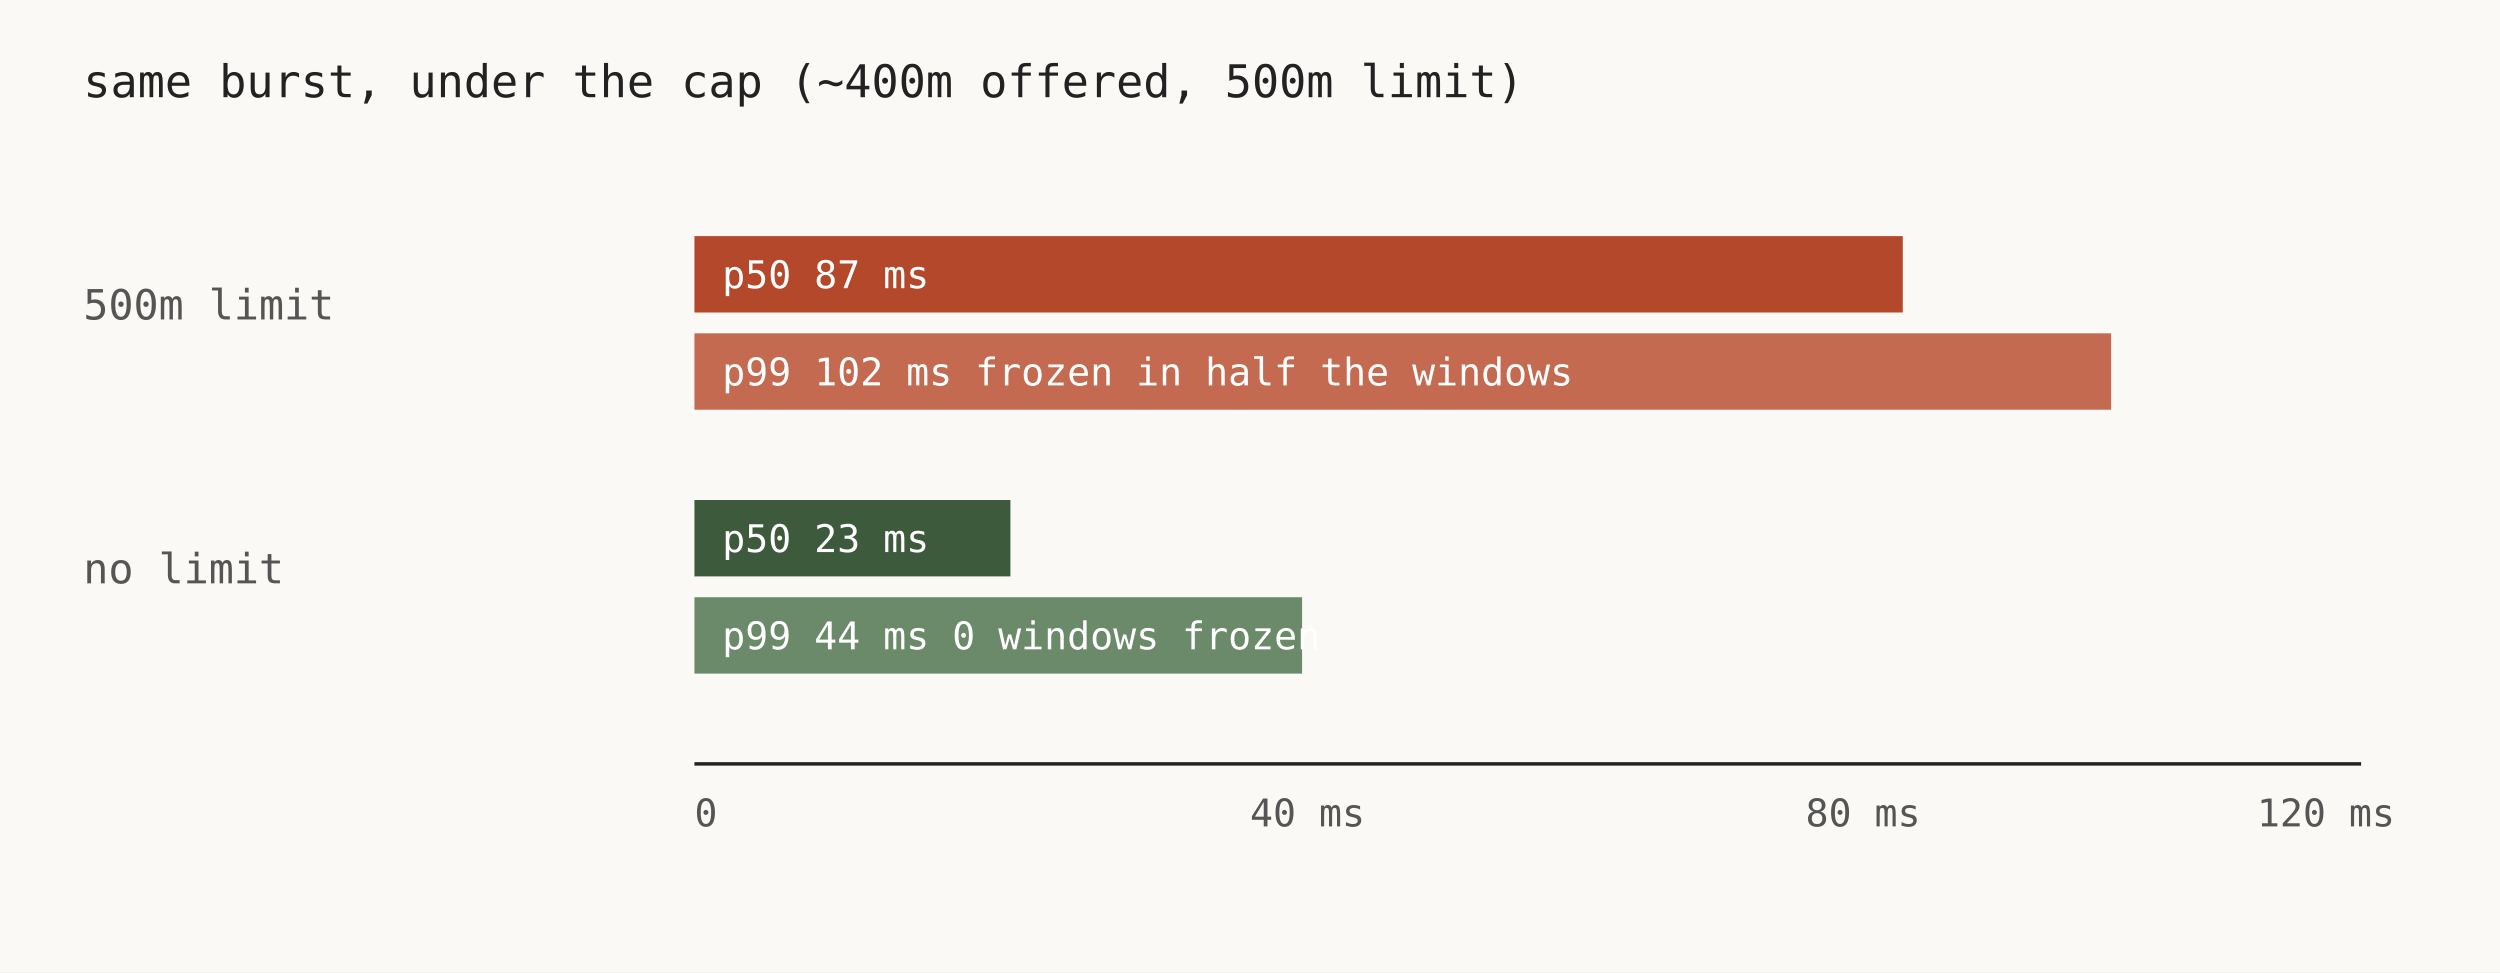
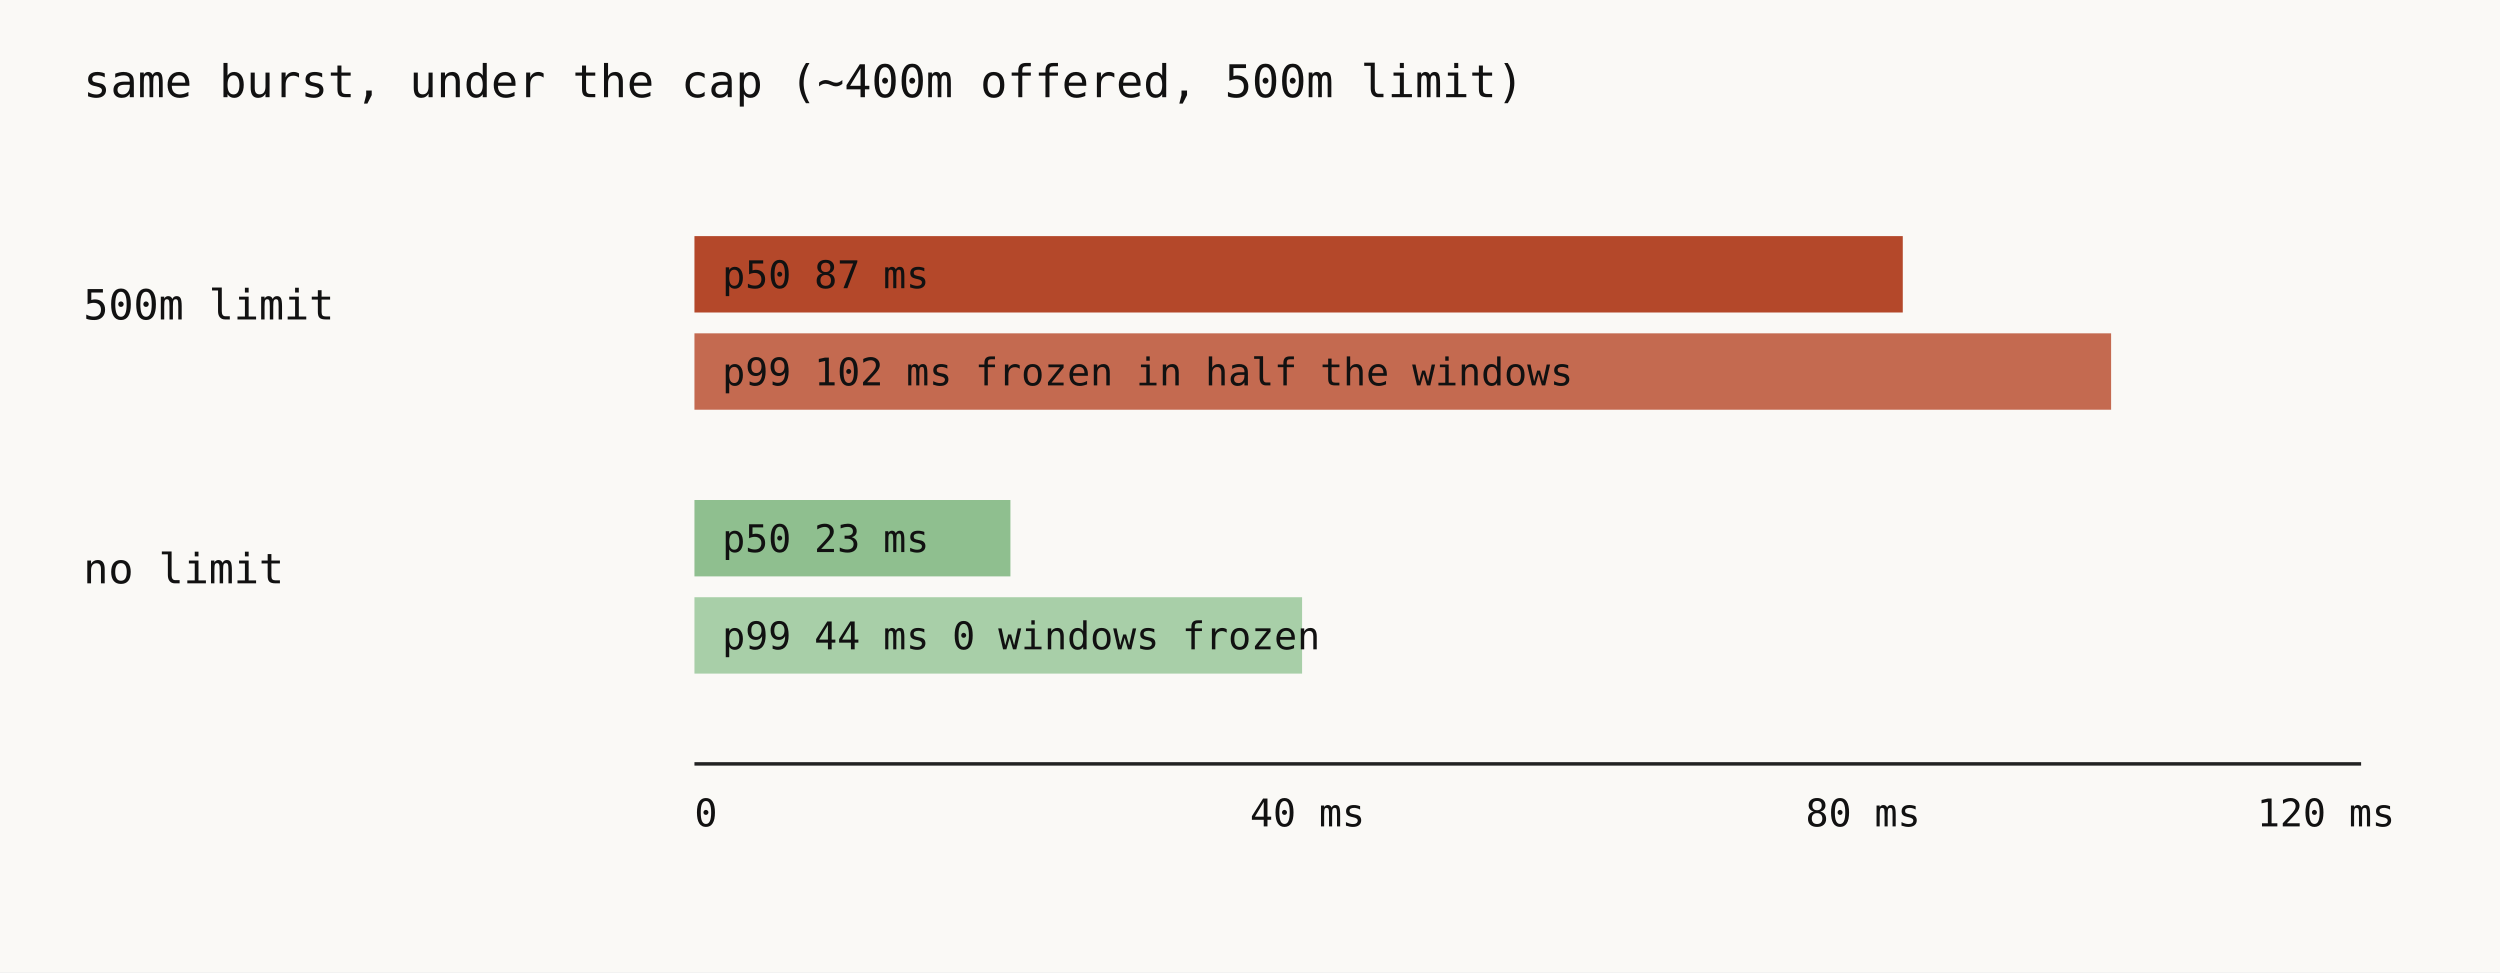
<svg xmlns="http://www.w3.org/2000/svg" width="720" height="280" viewBox="0 0 720 280">
  <rect width="720" height="280" fill="#faf9f6" />
-   <text x="24" y="28" font-family="ui-monospace, SFMono-Regular, Menlo, monospace" font-size="13" fill="#222">same burst, under the cap (~400m offered, 500m limit)</text>
-   <text x="24" y="92" font-family="ui-monospace, SFMono-Regular, Menlo, monospace" font-size="12" fill="#555">500m limit</text>
+   <text x="24" y="28" font-family="ui-monospace, SFMono-Regular, Menlo, monospace" font-size="13" fill="#111111">same burst, under the cap (~400m offered, 500m limit)</text>
+   <text x="24" y="92" font-family="ui-monospace, SFMono-Regular, Menlo, monospace" font-size="12" fill="#111111">500m limit</text>
  <rect x="200" y="68" width="348" height="22" fill="#b4482a" />
-   <text x="208" y="83" font-family="ui-monospace, SFMono-Regular, Menlo, monospace" font-size="11" fill="#ffffff">p50  87 ms</text>
+   <text x="208" y="83" font-family="ui-monospace, SFMono-Regular, Menlo, monospace" font-size="11" fill="#111111">p50  87 ms</text>
  <rect x="200" y="96" width="408" height="22" fill="#c46a50" />
-   <text x="208" y="111" font-family="ui-monospace, SFMono-Regular, Menlo, monospace" font-size="11" fill="#ffffff">p99  102 ms     frozen in half the windows</text>
-   <text x="24" y="168" font-family="ui-monospace, SFMono-Regular, Menlo, monospace" font-size="12" fill="#555">no limit</text>
-   <rect x="200" y="144" width="91" height="22" fill="#3d5a3d" />
-   <text x="208" y="159" font-family="ui-monospace, SFMono-Regular, Menlo, monospace" font-size="11" fill="#ffffff">p50  23 ms</text>
-   <rect x="200" y="172" width="175" height="22" fill="#6a8a6a" />
-   <text x="208" y="187" font-family="ui-monospace, SFMono-Regular, Menlo, monospace" font-size="11" fill="#ffffff">p99  44 ms     0 windows frozen</text>
+   <text x="208" y="111" font-family="ui-monospace, SFMono-Regular, Menlo, monospace" font-size="11" fill="#111111">p99  102 ms     frozen in half the windows</text>
+   <text x="24" y="168" font-family="ui-monospace, SFMono-Regular, Menlo, monospace" font-size="12" fill="#111111">no limit</text>
+   <rect x="200" y="144" width="91" height="22" fill="#8fbf8f" />
+   <text x="208" y="159" font-family="ui-monospace, SFMono-Regular, Menlo, monospace" font-size="11" fill="#111111">p50  23 ms</text>
+   <rect x="200" y="172" width="175" height="22" fill="#a8cfa8" />
+   <text x="208" y="187" font-family="ui-monospace, SFMono-Regular, Menlo, monospace" font-size="11" fill="#111111">p99  44 ms     0 windows frozen</text>
  <line x1="200" y1="220" x2="680" y2="220" stroke="#222" stroke-width="1" />
-   <text x="200" y="238" font-family="ui-monospace, SFMono-Regular, Menlo, monospace" font-size="11" fill="#555">0</text>
-   <text x="360" y="238" font-family="ui-monospace, SFMono-Regular, Menlo, monospace" font-size="11" fill="#555">40 ms</text>
-   <text x="520" y="238" font-family="ui-monospace, SFMono-Regular, Menlo, monospace" font-size="11" fill="#555">80 ms</text>
-   <text x="650" y="238" font-family="ui-monospace, SFMono-Regular, Menlo, monospace" font-size="11" fill="#555">120 ms</text>
+   <text x="200" y="238" font-family="ui-monospace, SFMono-Regular, Menlo, monospace" font-size="11" fill="#111111">0</text>
+   <text x="360" y="238" font-family="ui-monospace, SFMono-Regular, Menlo, monospace" font-size="11" fill="#111111">40 ms</text>
+   <text x="520" y="238" font-family="ui-monospace, SFMono-Regular, Menlo, monospace" font-size="11" fill="#111111">80 ms</text>
+   <text x="650" y="238" font-family="ui-monospace, SFMono-Regular, Menlo, monospace" font-size="11" fill="#111111">120 ms</text>
</svg>
